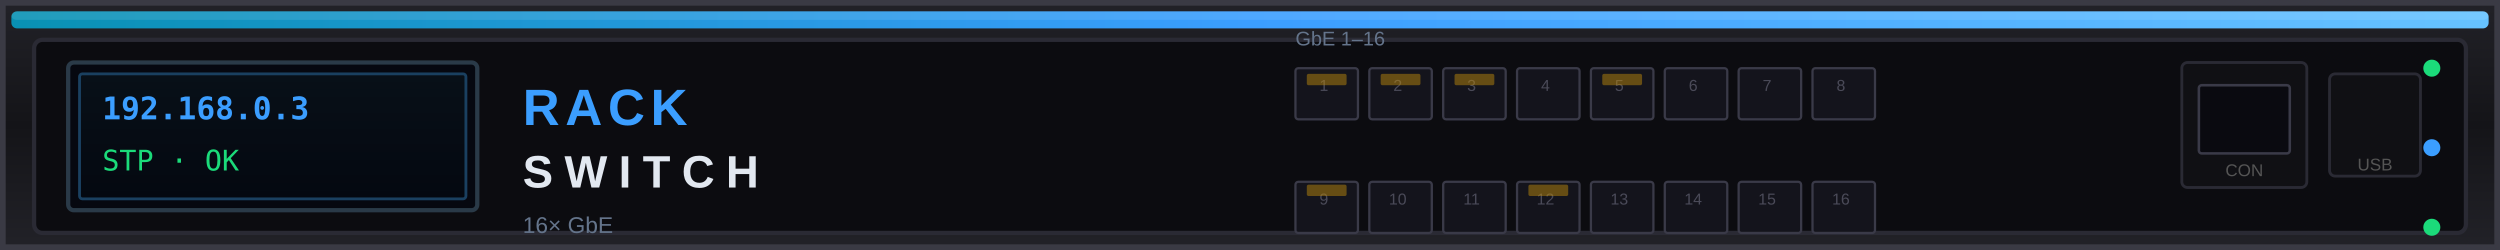
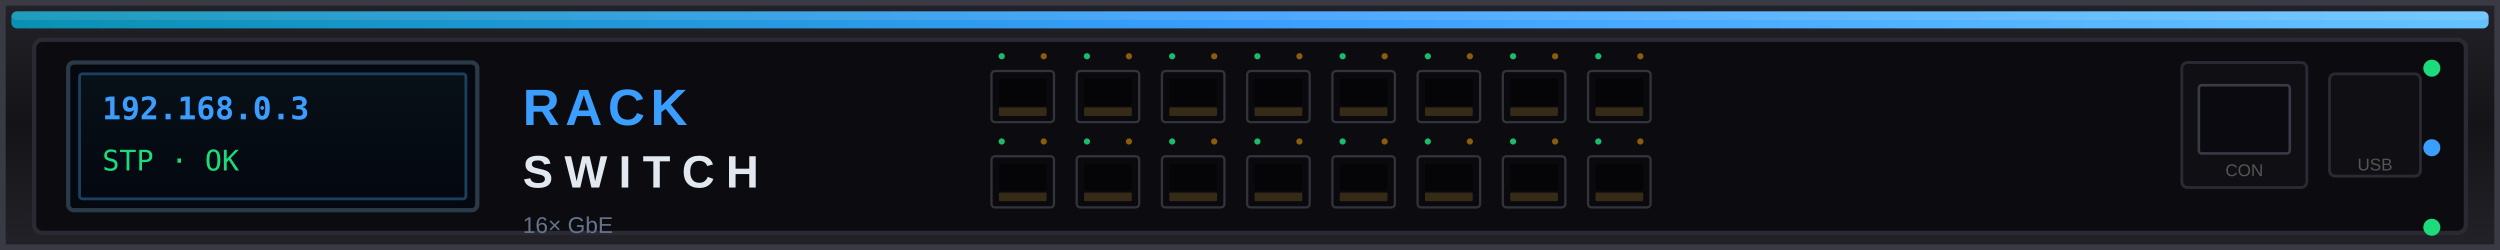
<svg xmlns="http://www.w3.org/2000/svg" viewBox="0 0 440 44" fill="none">
  <defs>
    <linearGradient id="chassis" x1="0" y1="0" x2="0" y2="44" gradientUnits="userSpaceOnUse">
      <stop offset="0%" stop-color="#222228" />
      <stop offset="50%" stop-color="#141418" />
      <stop offset="100%" stop-color="#222228" />
    </linearGradient>
    <linearGradient id="cyanBar" x1="0" y1="0" x2="1" y2="0">
      <stop offset="0%" stop-color="#0891b2" />
      <stop offset="50%" stop-color="#3b9eff" />
      <stop offset="100%" stop-color="#67c3ff" />
    </linearGradient>
    <linearGradient id="lcdBg" x1="0" y1="0" x2="0" y2="1">
      <stop offset="0%" stop-color="#081018" />
      <stop offset="100%" stop-color="#040810" />
    </linearGradient>
  </defs>
  <rect width="440" height="44" fill="url(#chassis)" />
  <rect x="0.5" y="0.5" width="439" height="43" stroke="#3a3a44" stroke-width="1" />
  <rect x="2" y="2" width="436" height="3" rx="1" fill="url(#cyanBar)" />
  <rect x="2" y="2" width="436" height="1.5" rx="1" fill="#fff" opacity="0.1" />
  <rect x="6" y="7" width="428" height="34" rx="1.5" fill="#0c0c10" stroke="#2a2a34" stroke-width="0.75" />
  <g transform="translate(12, 11)">
    <rect width="72" height="26" rx="1" fill="#060810" stroke="#2a3a48" stroke-width="0.75" />
    <rect x="2" y="2" width="68" height="22" rx="0.5" fill="url(#lcdBg)" stroke="#1a4060" stroke-width="0.5" />
    <text x="6" y="10" fill="#3b9eff" font-family="JetBrains Mono, monospace" font-size="5.5" font-weight="600">192.168.0.3</text>
    <text x="6" y="19" fill="#1bdb7a" font-family="JetBrains Mono, monospace" font-size="5">STP · OK</text>
  </g>
  <g transform="translate(92, 13)">
    <text x="0" y="9" fill="#3b9eff" font-family="Arial, Helvetica, sans-serif" font-size="9" font-weight="bold" letter-spacing="1">RACK</text>
    <text x="0" y="20" fill="#e2e8f0" font-family="Arial, Helvetica, sans-serif" font-size="8" font-weight="600" letter-spacing="2">SWITCH</text>
    <text x="0" y="28" fill="#64748b" font-family="Arial, sans-serif" font-size="4">16× GbE</text>
  </g>
-   <g transform="translate(228, 8)">
-     <text x="0" y="0" fill="#64748b" font-family="Arial, sans-serif" font-size="3.5">GbE 1–16</text>
-     <g transform="translate(0, 4)" fill="#14141c" stroke="#3a3a48" stroke-width="0.4">
-       <rect x="0" y="0" width="11" height="9" rx="0.5" />
-       <rect x="13" y="0" width="11" height="9" rx="0.5" />
-       <rect x="26" y="0" width="11" height="9" rx="0.5" />
-       <rect x="39" y="0" width="11" height="9" rx="0.5" />
-       <rect x="52" y="0" width="11" height="9" rx="0.5" />
-       <rect x="65" y="0" width="11" height="9" rx="0.5" />
-       <rect x="78" y="0" width="11" height="9" rx="0.5" />
-       <rect x="91" y="0" width="11" height="9" rx="0.5" />
-       <rect x="0" y="20" width="11" height="9" rx="0.5" />
-       <rect x="13" y="20" width="11" height="9" rx="0.5" />
-       <rect x="26" y="20" width="11" height="9" rx="0.5" />
-       <rect x="39" y="20" width="11" height="9" rx="0.5" />
-       <rect x="52" y="20" width="11" height="9" rx="0.5" />
-       <rect x="65" y="20" width="11" height="9" rx="0.5" />
-       <rect x="78" y="20" width="11" height="9" rx="0.5" />
-       <rect x="91" y="20" width="11" height="9" rx="0.5" />
+   <g>
+     <g>
+       <rect x="174.50" y="12.50" width="11" height="9" rx="0.6" fill="#0a0a0e" stroke="#33333c" stroke-width="0.4" />
+       <rect x="175.80" y="13.80" width="8.40" height="4.80" rx="0.3" fill="#050507" />
+       <rect x="175.80" y="18.90" width="8.40" height="1.5" rx="0.2" fill="#3a2f18" opacity="0.9" />
+       <circle cx="176.30" cy="9.90" r="0.55" fill="#1bdb7a" opacity="0.85" />
+       <circle cx="183.70" cy="9.90" r="0.55" fill="#f59e0b" opacity="0.55" />
    </g>
-     <g font-family="Arial" font-size="2.8" fill="#4a4a58" text-anchor="middle">
-       <text x="5" y="8">1</text>
-       <text x="18" y="8">2</text>
-       <text x="31" y="8">3</text>
-       <text x="44" y="8">4</text>
-       <text x="57" y="8">5</text>
-       <text x="70" y="8">6</text>
-       <text x="83" y="8">7</text>
-       <text x="96" y="8">8</text>
-       <text x="5" y="28">9</text>
-       <text x="18" y="28">10</text>
-       <text x="31" y="28">11</text>
-       <text x="44" y="28">12</text>
-       <text x="57" y="28">13</text>
-       <text x="70" y="28">14</text>
-       <text x="83" y="28">15</text>
-       <text x="96" y="28">16</text>
+     <g>
+       <rect x="189.50" y="12.50" width="11" height="9" rx="0.6" fill="#0a0a0e" stroke="#33333c" stroke-width="0.4" />
+       <rect x="190.80" y="13.80" width="8.40" height="4.80" rx="0.3" fill="#050507" />
+       <rect x="190.80" y="18.90" width="8.40" height="1.5" rx="0.2" fill="#3a2f18" opacity="0.9" />
+       <circle cx="191.30" cy="9.90" r="0.55" fill="#1bdb7a" opacity="0.85" />
+       <circle cx="198.70" cy="9.90" r="0.55" fill="#f59e0b" opacity="0.55" />
    </g>
-     <g fill="#b8860b" opacity="0.5">
-       <rect x="2" y="5" width="7" height="2" rx="0.3" />
-       <rect x="15" y="5" width="7" height="2" rx="0.3" />
-       <rect x="28" y="5" width="7" height="2" rx="0.3" />
-       <rect x="54" y="5" width="7" height="2" rx="0.3" />
-       <rect x="2" y="24.5" width="7" height="2" rx="0.3" />
-       <rect x="41" y="24.5" width="7" height="2" rx="0.3" />
+     <g>
+       <rect x="204.50" y="12.50" width="11" height="9" rx="0.6" fill="#0a0a0e" stroke="#33333c" stroke-width="0.4" />
+       <rect x="205.80" y="13.80" width="8.40" height="4.80" rx="0.3" fill="#050507" />
+       <rect x="205.80" y="18.90" width="8.40" height="1.5" rx="0.2" fill="#3a2f18" opacity="0.9" />
+       <circle cx="206.30" cy="9.90" r="0.55" fill="#1bdb7a" opacity="0.85" />
+       <circle cx="213.70" cy="9.90" r="0.55" fill="#f59e0b" opacity="0.55" />
+     </g>
+     <g>
+       <rect x="219.50" y="12.50" width="11" height="9" rx="0.6" fill="#0a0a0e" stroke="#33333c" stroke-width="0.4" />
+       <rect x="220.80" y="13.80" width="8.40" height="4.80" rx="0.3" fill="#050507" />
+       <rect x="220.80" y="18.90" width="8.40" height="1.5" rx="0.2" fill="#3a2f18" opacity="0.9" />
+       <circle cx="221.30" cy="9.90" r="0.55" fill="#1bdb7a" opacity="0.85" />
+       <circle cx="228.70" cy="9.90" r="0.55" fill="#f59e0b" opacity="0.55" />
+     </g>
+     <g>
+       <rect x="234.50" y="12.50" width="11" height="9" rx="0.6" fill="#0a0a0e" stroke="#33333c" stroke-width="0.4" />
+       <rect x="235.80" y="13.80" width="8.40" height="4.80" rx="0.3" fill="#050507" />
+       <rect x="235.80" y="18.90" width="8.40" height="1.5" rx="0.2" fill="#3a2f18" opacity="0.9" />
+       <circle cx="236.30" cy="9.90" r="0.55" fill="#1bdb7a" opacity="0.85" />
+       <circle cx="243.70" cy="9.90" r="0.55" fill="#f59e0b" opacity="0.55" />
+     </g>
+     <g>
+       <rect x="249.50" y="12.50" width="11" height="9" rx="0.6" fill="#0a0a0e" stroke="#33333c" stroke-width="0.4" />
+       <rect x="250.80" y="13.80" width="8.40" height="4.80" rx="0.3" fill="#050507" />
+       <rect x="250.80" y="18.90" width="8.40" height="1.5" rx="0.2" fill="#3a2f18" opacity="0.9" />
+       <circle cx="251.30" cy="9.90" r="0.55" fill="#1bdb7a" opacity="0.85" />
+       <circle cx="258.70" cy="9.90" r="0.55" fill="#f59e0b" opacity="0.55" />
+     </g>
+     <g>
+       <rect x="264.50" y="12.50" width="11" height="9" rx="0.6" fill="#0a0a0e" stroke="#33333c" stroke-width="0.4" />
+       <rect x="265.80" y="13.80" width="8.40" height="4.80" rx="0.3" fill="#050507" />
+       <rect x="265.80" y="18.90" width="8.40" height="1.5" rx="0.2" fill="#3a2f18" opacity="0.9" />
+       <circle cx="266.30" cy="9.90" r="0.55" fill="#1bdb7a" opacity="0.85" />
+       <circle cx="273.70" cy="9.90" r="0.55" fill="#f59e0b" opacity="0.55" />
+     </g>
+     <g>
+       <rect x="279.50" y="12.50" width="11" height="9" rx="0.6" fill="#0a0a0e" stroke="#33333c" stroke-width="0.4" />
+       <rect x="280.80" y="13.80" width="8.40" height="4.80" rx="0.3" fill="#050507" />
+       <rect x="280.80" y="18.90" width="8.40" height="1.5" rx="0.2" fill="#3a2f18" opacity="0.9" />
+       <circle cx="281.30" cy="9.90" r="0.55" fill="#1bdb7a" opacity="0.85" />
+       <circle cx="288.70" cy="9.90" r="0.55" fill="#f59e0b" opacity="0.55" />
+     </g>
+     <g>
+       <rect x="174.50" y="27.50" width="11" height="9" rx="0.6" fill="#0a0a0e" stroke="#33333c" stroke-width="0.4" />
+       <rect x="175.80" y="28.80" width="8.40" height="4.80" rx="0.3" fill="#050507" />
+       <rect x="175.80" y="33.90" width="8.40" height="1.5" rx="0.2" fill="#3a2f18" opacity="0.9" />
+       <circle cx="176.30" cy="24.90" r="0.55" fill="#1bdb7a" opacity="0.85" />
+       <circle cx="183.70" cy="24.90" r="0.55" fill="#f59e0b" opacity="0.55" />
+     </g>
+     <g>
+       <rect x="189.50" y="27.50" width="11" height="9" rx="0.6" fill="#0a0a0e" stroke="#33333c" stroke-width="0.4" />
+       <rect x="190.80" y="28.80" width="8.40" height="4.80" rx="0.3" fill="#050507" />
+       <rect x="190.80" y="33.90" width="8.40" height="1.5" rx="0.2" fill="#3a2f18" opacity="0.9" />
+       <circle cx="191.30" cy="24.90" r="0.55" fill="#1bdb7a" opacity="0.85" />
+       <circle cx="198.70" cy="24.90" r="0.55" fill="#f59e0b" opacity="0.55" />
+     </g>
+     <g>
+       <rect x="204.50" y="27.50" width="11" height="9" rx="0.6" fill="#0a0a0e" stroke="#33333c" stroke-width="0.4" />
+       <rect x="205.80" y="28.80" width="8.40" height="4.80" rx="0.3" fill="#050507" />
+       <rect x="205.80" y="33.90" width="8.40" height="1.5" rx="0.2" fill="#3a2f18" opacity="0.9" />
+       <circle cx="206.30" cy="24.90" r="0.55" fill="#1bdb7a" opacity="0.85" />
+       <circle cx="213.70" cy="24.90" r="0.55" fill="#f59e0b" opacity="0.55" />
+     </g>
+     <g>
+       <rect x="219.50" y="27.50" width="11" height="9" rx="0.6" fill="#0a0a0e" stroke="#33333c" stroke-width="0.4" />
+       <rect x="220.80" y="28.80" width="8.40" height="4.80" rx="0.3" fill="#050507" />
+       <rect x="220.80" y="33.90" width="8.40" height="1.5" rx="0.2" fill="#3a2f18" opacity="0.9" />
+       <circle cx="221.30" cy="24.90" r="0.55" fill="#1bdb7a" opacity="0.85" />
+       <circle cx="228.70" cy="24.90" r="0.55" fill="#f59e0b" opacity="0.55" />
+     </g>
+     <g>
+       <rect x="234.50" y="27.50" width="11" height="9" rx="0.6" fill="#0a0a0e" stroke="#33333c" stroke-width="0.4" />
+       <rect x="235.80" y="28.80" width="8.40" height="4.80" rx="0.3" fill="#050507" />
+       <rect x="235.80" y="33.90" width="8.40" height="1.5" rx="0.2" fill="#3a2f18" opacity="0.9" />
+       <circle cx="236.30" cy="24.90" r="0.55" fill="#1bdb7a" opacity="0.85" />
+       <circle cx="243.70" cy="24.90" r="0.55" fill="#f59e0b" opacity="0.55" />
+     </g>
+     <g>
+       <rect x="249.50" y="27.50" width="11" height="9" rx="0.6" fill="#0a0a0e" stroke="#33333c" stroke-width="0.4" />
+       <rect x="250.80" y="28.80" width="8.40" height="4.80" rx="0.3" fill="#050507" />
+       <rect x="250.80" y="33.90" width="8.40" height="1.5" rx="0.2" fill="#3a2f18" opacity="0.9" />
+       <circle cx="251.30" cy="24.90" r="0.55" fill="#1bdb7a" opacity="0.85" />
+       <circle cx="258.70" cy="24.90" r="0.55" fill="#f59e0b" opacity="0.55" />
+     </g>
+     <g>
+       <rect x="264.50" y="27.50" width="11" height="9" rx="0.6" fill="#0a0a0e" stroke="#33333c" stroke-width="0.4" />
+       <rect x="265.80" y="28.80" width="8.40" height="4.80" rx="0.3" fill="#050507" />
+       <rect x="265.80" y="33.90" width="8.40" height="1.5" rx="0.2" fill="#3a2f18" opacity="0.9" />
+       <circle cx="266.30" cy="24.90" r="0.55" fill="#1bdb7a" opacity="0.85" />
+       <circle cx="273.70" cy="24.90" r="0.55" fill="#f59e0b" opacity="0.55" />
+     </g>
+     <g>
+       <rect x="279.50" y="27.50" width="11" height="9" rx="0.6" fill="#0a0a0e" stroke="#33333c" stroke-width="0.4" />
+       <rect x="280.80" y="28.80" width="8.40" height="4.80" rx="0.3" fill="#050507" />
+       <rect x="280.80" y="33.90" width="8.40" height="1.5" rx="0.2" fill="#3a2f18" opacity="0.9" />
+       <circle cx="281.30" cy="24.90" r="0.55" fill="#1bdb7a" opacity="0.85" />
+       <circle cx="288.70" cy="24.90" r="0.55" fill="#f59e0b" opacity="0.55" />
    </g>
  </g>
  <g transform="translate(384, 11)">
    <rect width="22" height="22" rx="1" fill="#101014" stroke="#2a2a34" stroke-width="0.5" />
    <rect x="3" y="4" width="16" height="12" rx="0.5" fill="#0a0a10" stroke="#3a3a48" stroke-width="0.45" />
    <text x="11" y="20" text-anchor="middle" fill="#555" font-family="Arial" font-size="3">CON</text>
  </g>
  <g transform="translate(410, 13)">
    <rect width="16" height="18" rx="1" fill="#101014" stroke="#2a2a34" stroke-width="0.5" />
    <text x="8" y="17" text-anchor="middle" fill="#555" font-family="Arial" font-size="3">USB</text>
  </g>
  <g transform="translate(428, 8)">
    <circle cx="0" cy="4" r="1.5" fill="#1bdb7a" />
    <circle cx="0" cy="18" r="1.5" fill="#3b9eff" />
    <circle cx="0" cy="32" r="1.5" fill="#1bdb7a" />
  </g>
</svg>
